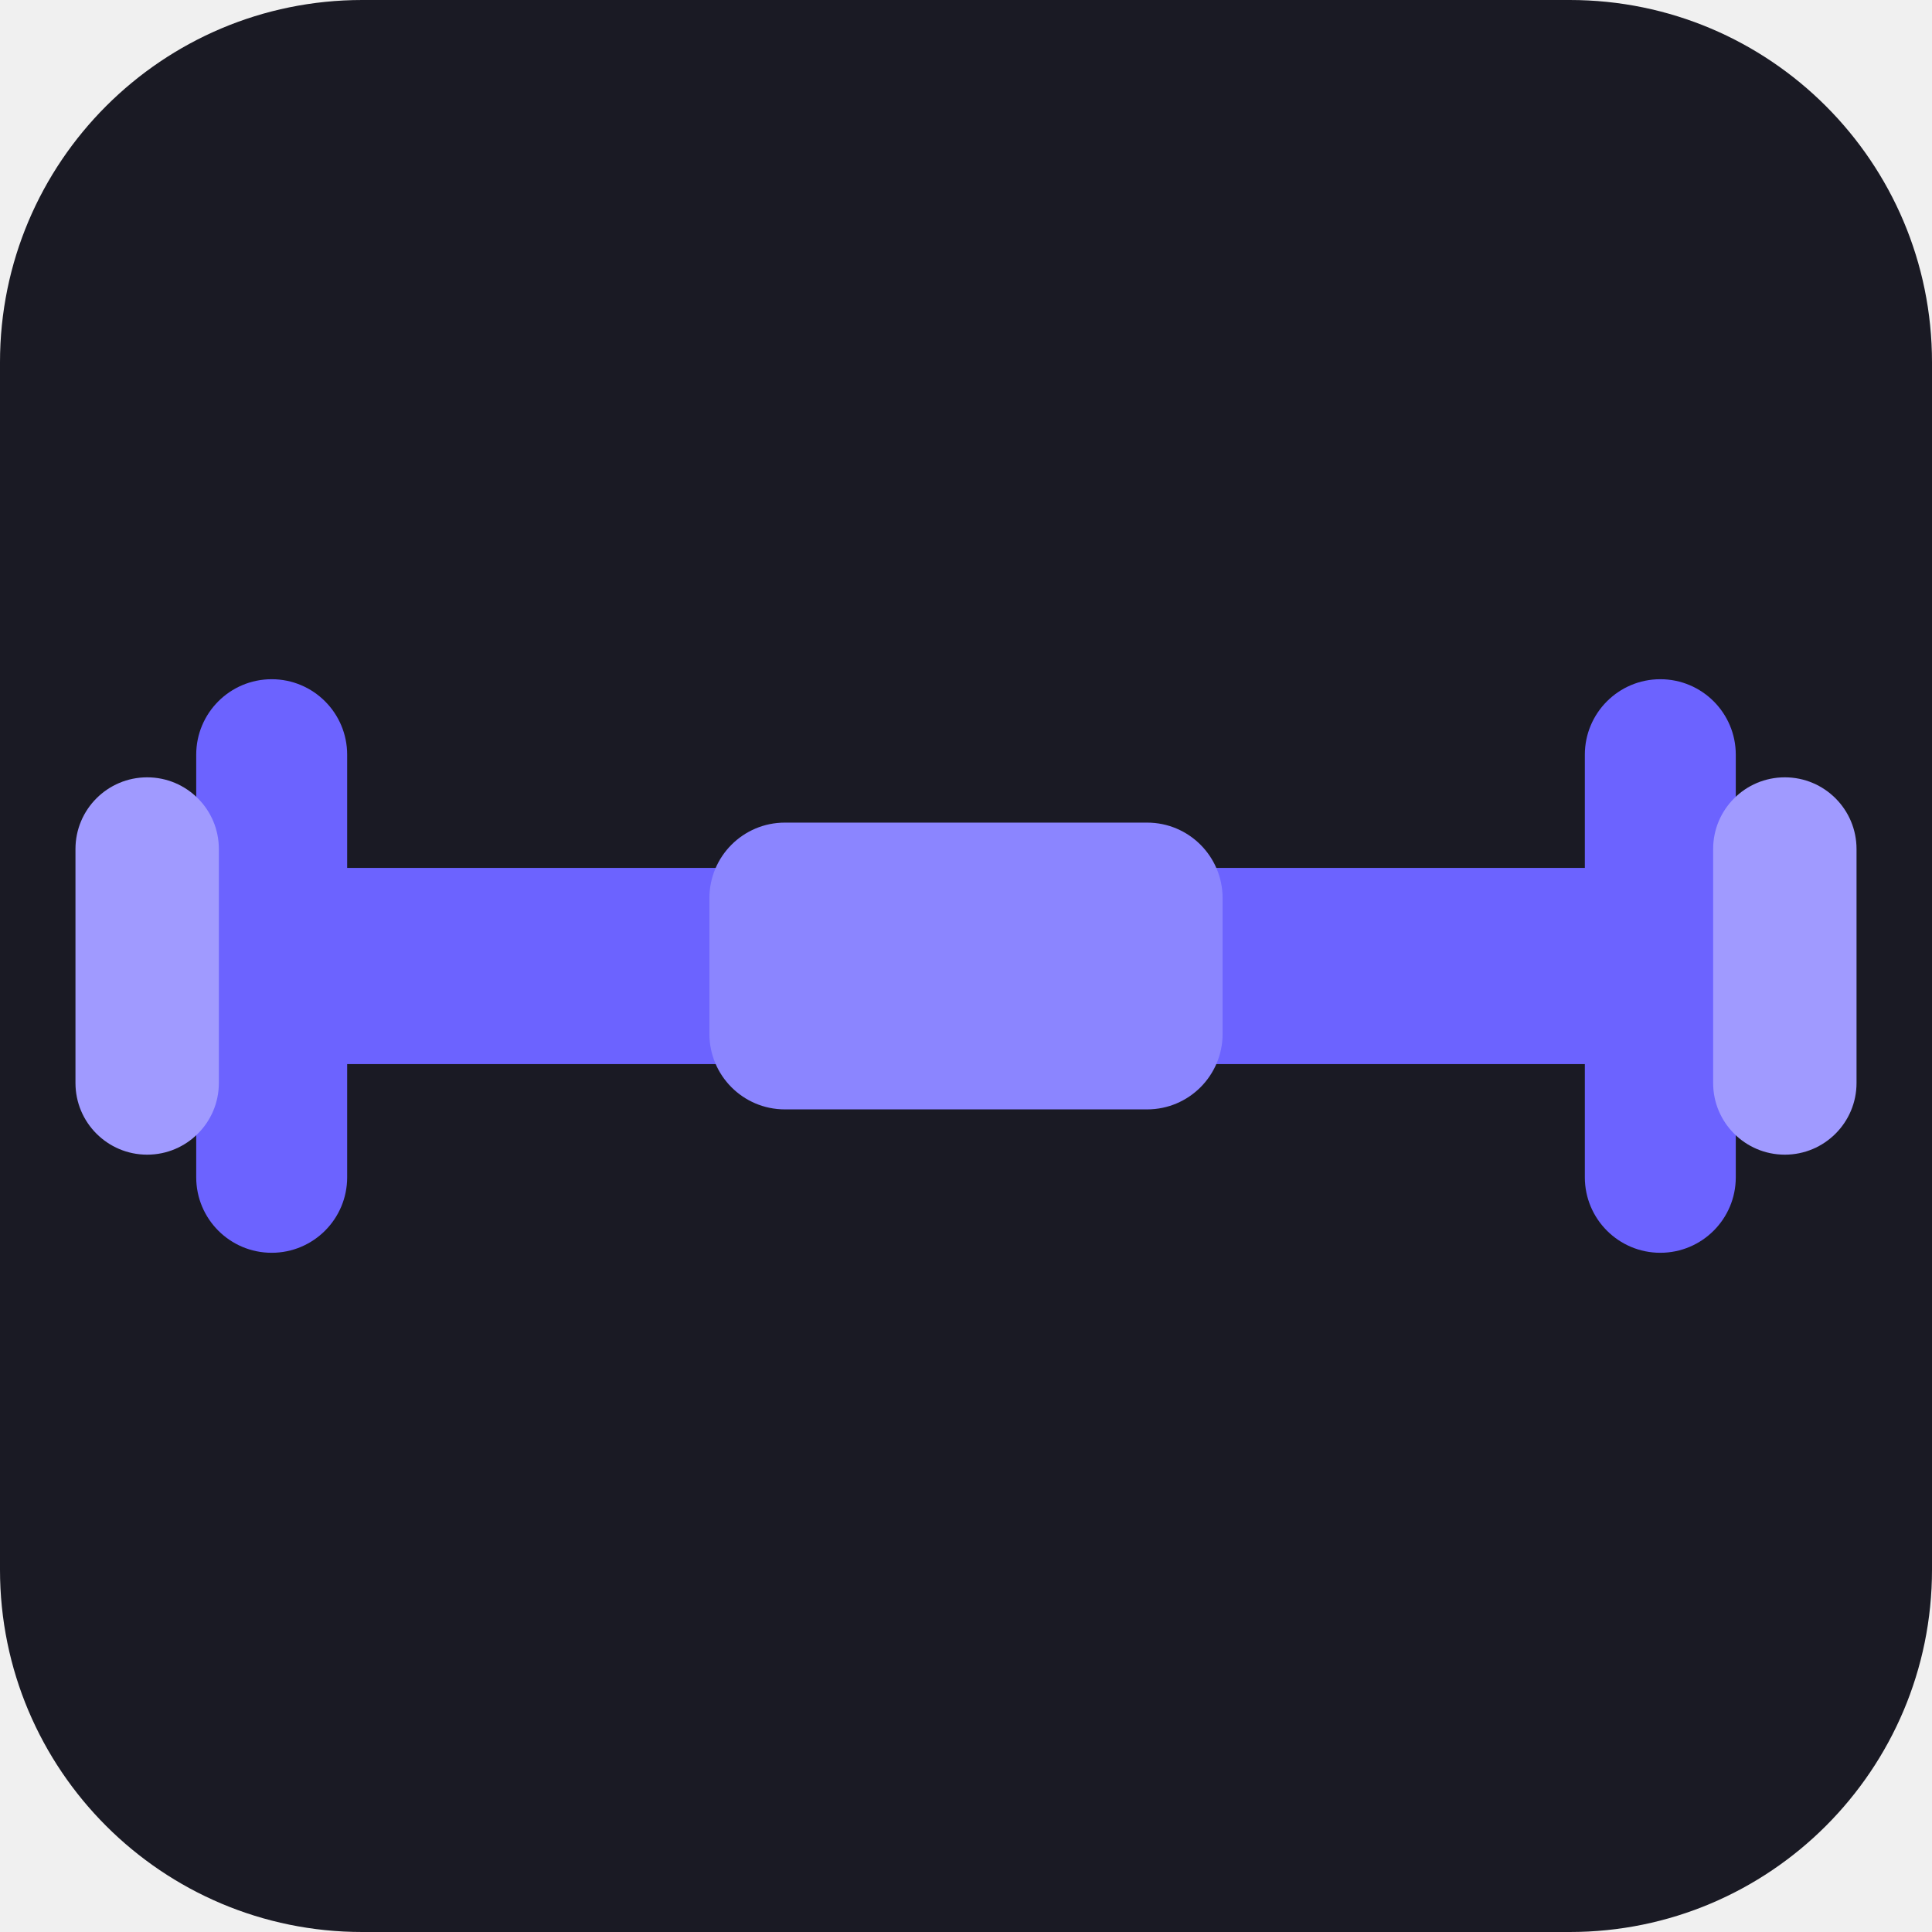
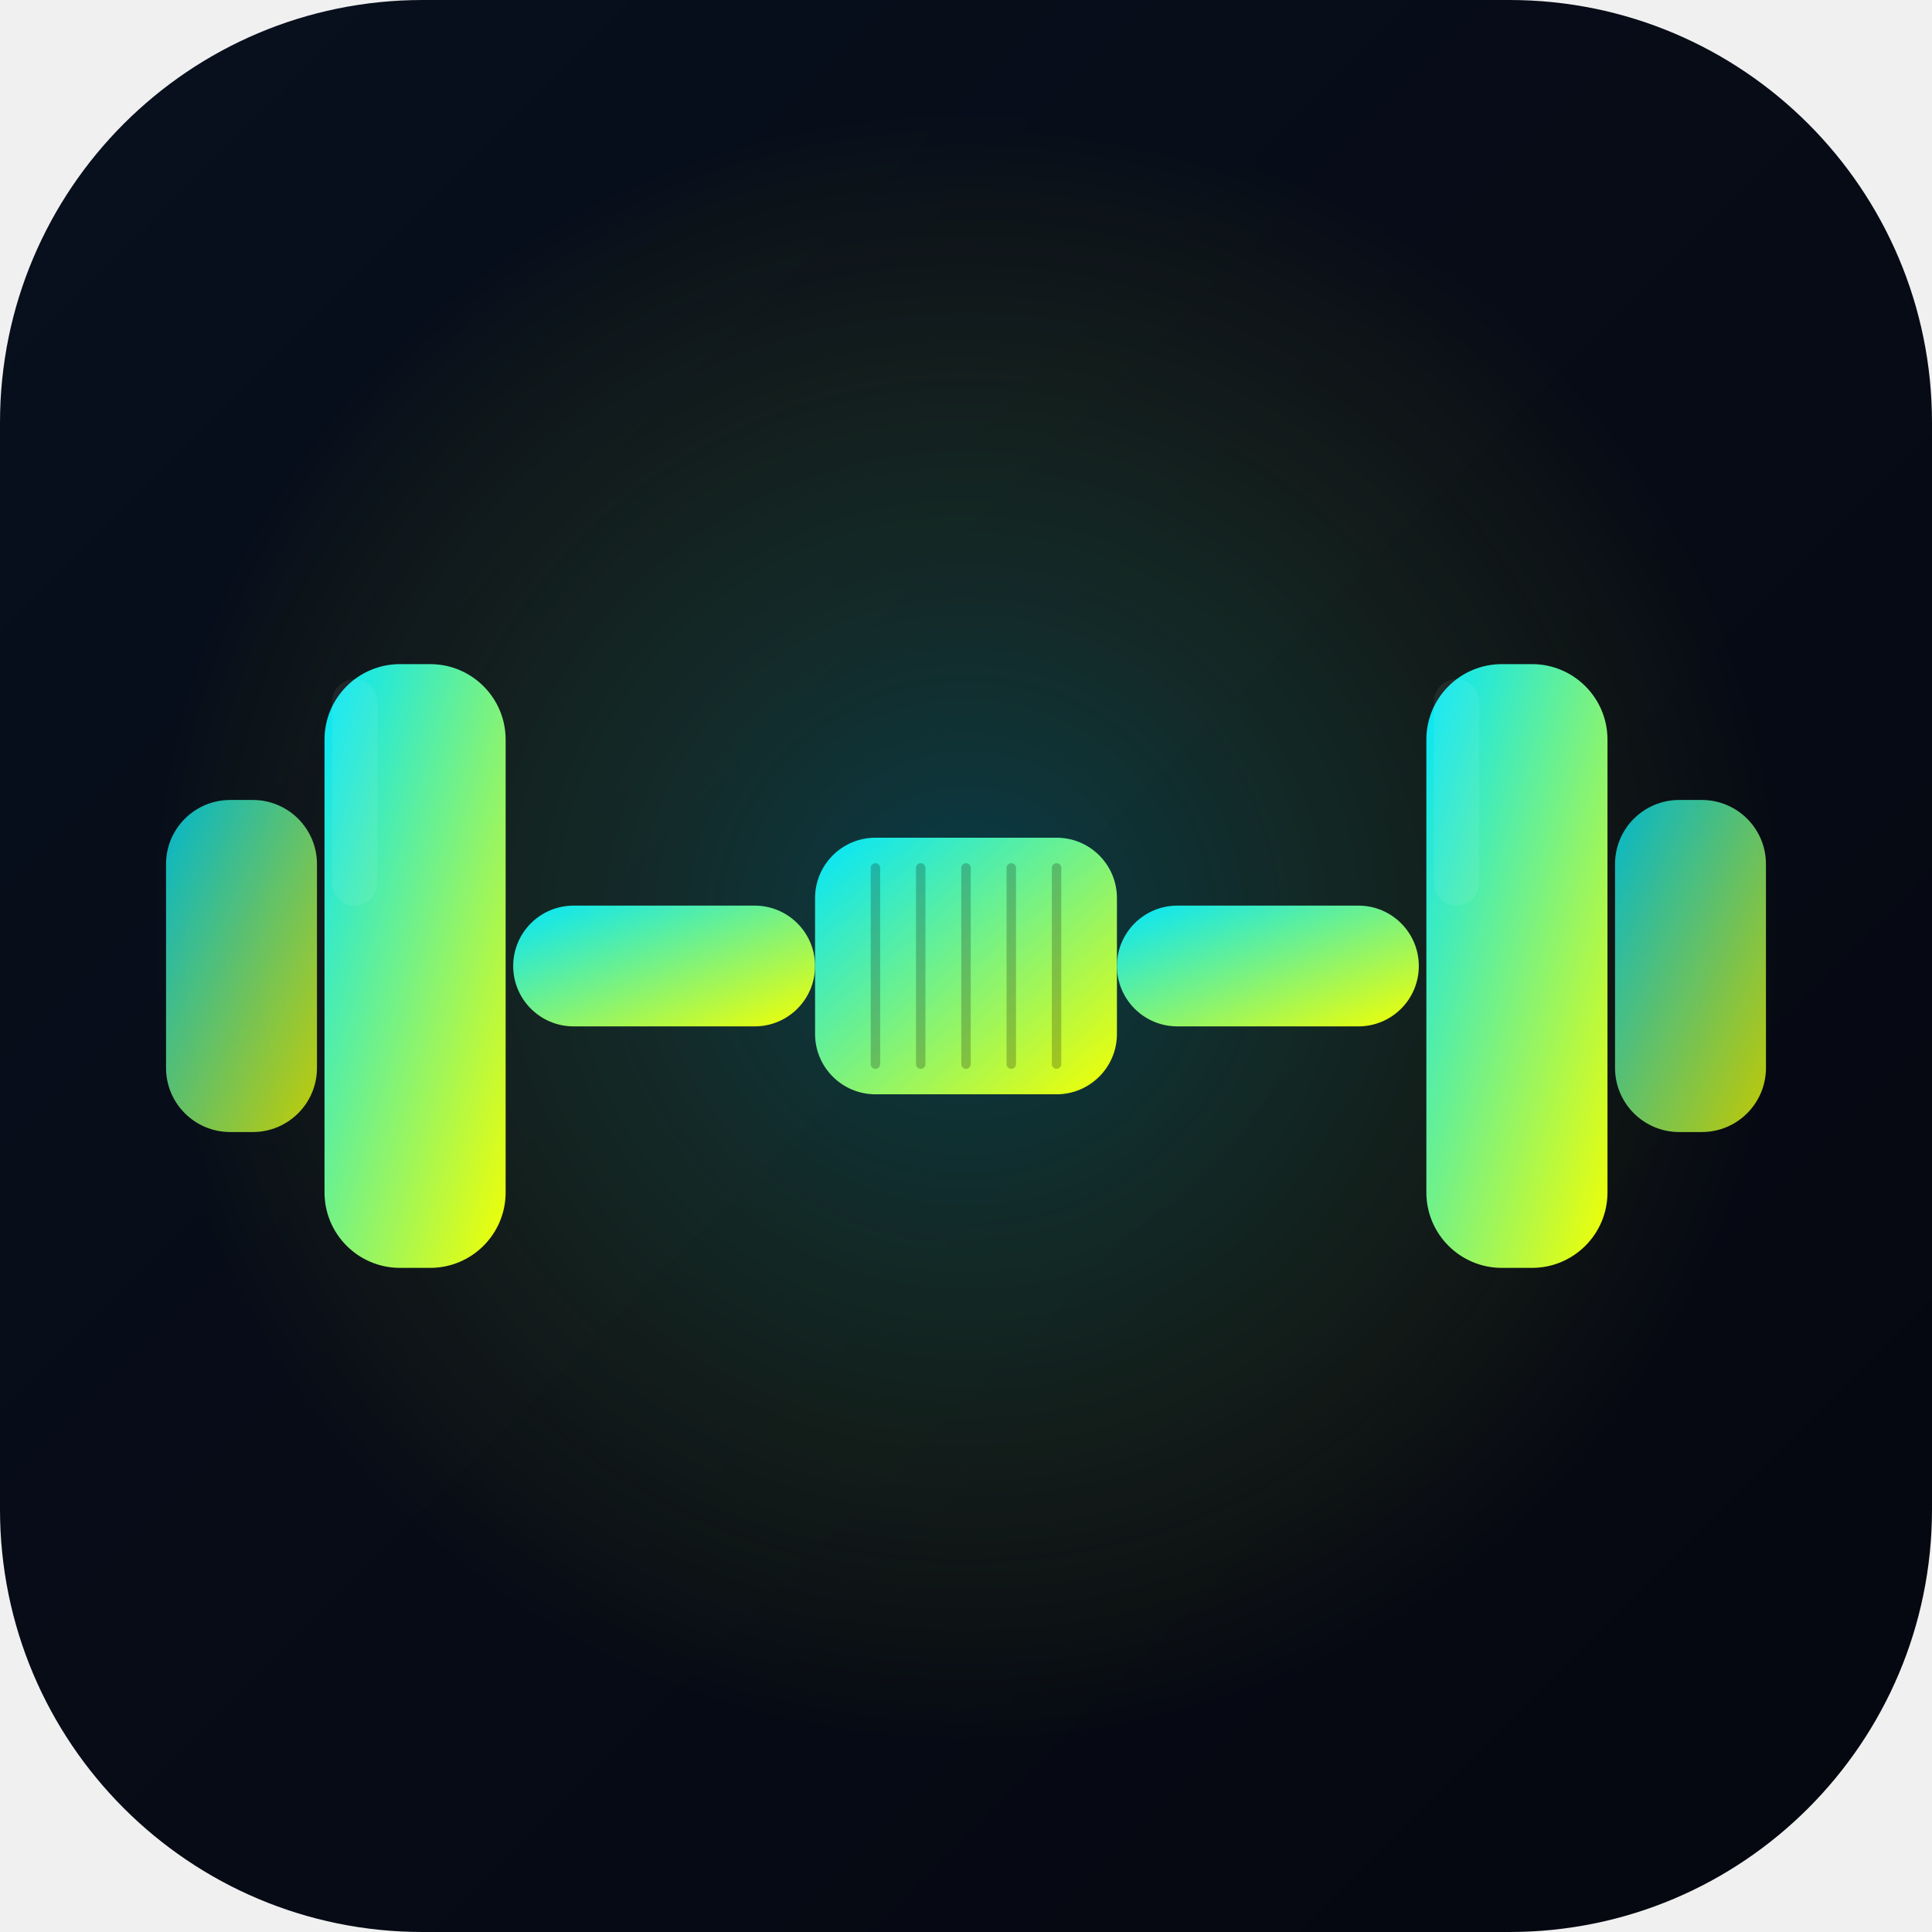
<svg xmlns="http://www.w3.org/2000/svg" viewBox="0 0 512 512">
-   <rect width="512" height="512" rx="96" fill="#1a1a24" />
-   <rect x="60" y="230" width="392" height="52" rx="26" fill="#6c63ff" />
-   <rect x="52" y="180" width="40" height="152" rx="20" fill="#6c63ff" />
-   <rect x="20" y="206" width="38" height="100" rx="19" fill="#a09aff" />
-   <rect x="420" y="180" width="40" height="152" rx="20" fill="#6c63ff" />
-   <rect x="454" y="206" width="38" height="100" rx="19" fill="#a09aff" />
-   <rect x="188" y="218" width="136" height="76" rx="20" fill="#8b85ff" />
+   <defs>
+     <linearGradient id="grad" x1="0%" y1="0%" x2="100%" y2="100%">
+       <stop offset="0%" stop-color="#00E5FF" />
+       <stop offset="100%" stop-color="#F5FF00" />
+     </linearGradient>
+     <linearGradient id="bg" x1="0%" y1="0%" x2="100%" y2="100%">
+       <stop offset="0%" stop-color="#08101E" />
+       <stop offset="100%" stop-color="#05070F" />
+     </linearGradient>
+     <radialGradient id="glow" cx="50%" cy="48%" r="42%">
+       <stop offset="0%" stop-color="#00E5FF" stop-opacity="0.22" />
+       <stop offset="100%" stop-color="#F5FF00" stop-opacity="0" />
+     </radialGradient>
+   </defs>
+   <rect width="512" height="512" rx="112" fill="url(#bg)" />
+   <rect width="512" height="512" rx="112" fill="url(#glow)" />
+   <rect x="44" y="212" width="40" height="88" rx="17" fill="url(#grad)" opacity="0.78" />
+   <rect x="86" y="176" width="48" height="160" rx="20" fill="url(#grad)" />
+   <rect x="136" y="240" width="80" height="32" rx="16" fill="url(#grad)" />
+   <rect x="216" y="222" width="80" height="68" rx="16" fill="url(#grad)" />
+   <line x1="232" y1="230" x2="232" y2="282" stroke="rgba(0,0,0,0.22)" stroke-width="2.5" stroke-linecap="round" />
+   <line x1="244" y1="230" x2="244" y2="282" stroke="rgba(0,0,0,0.22)" stroke-width="2.5" stroke-linecap="round" />
+   <line x1="256" y1="230" x2="256" y2="282" stroke="rgba(0,0,0,0.22)" stroke-width="2.5" stroke-linecap="round" />
+   <line x1="268" y1="230" x2="268" y2="282" stroke="rgba(0,0,0,0.22)" stroke-width="2.5" stroke-linecap="round" />
+   <line x1="280" y1="230" x2="280" y2="282" stroke="rgba(0,0,0,0.22)" stroke-width="2.5" stroke-linecap="round" />
+   <rect x="296" y="240" width="80" height="32" rx="16" fill="url(#grad)" />
+   <rect x="378" y="176" width="48" height="160" rx="20" fill="url(#grad)" />
+   <rect x="428" y="212" width="40" height="88" rx="17" fill="url(#grad)" opacity="0.78" />
+   <rect x="88" y="180" width="12" height="60" rx="6" fill="white" opacity="0.07" />
+   <rect x="380" y="180" width="12" height="60" rx="6" fill="white" opacity="0.07" />
</svg>
